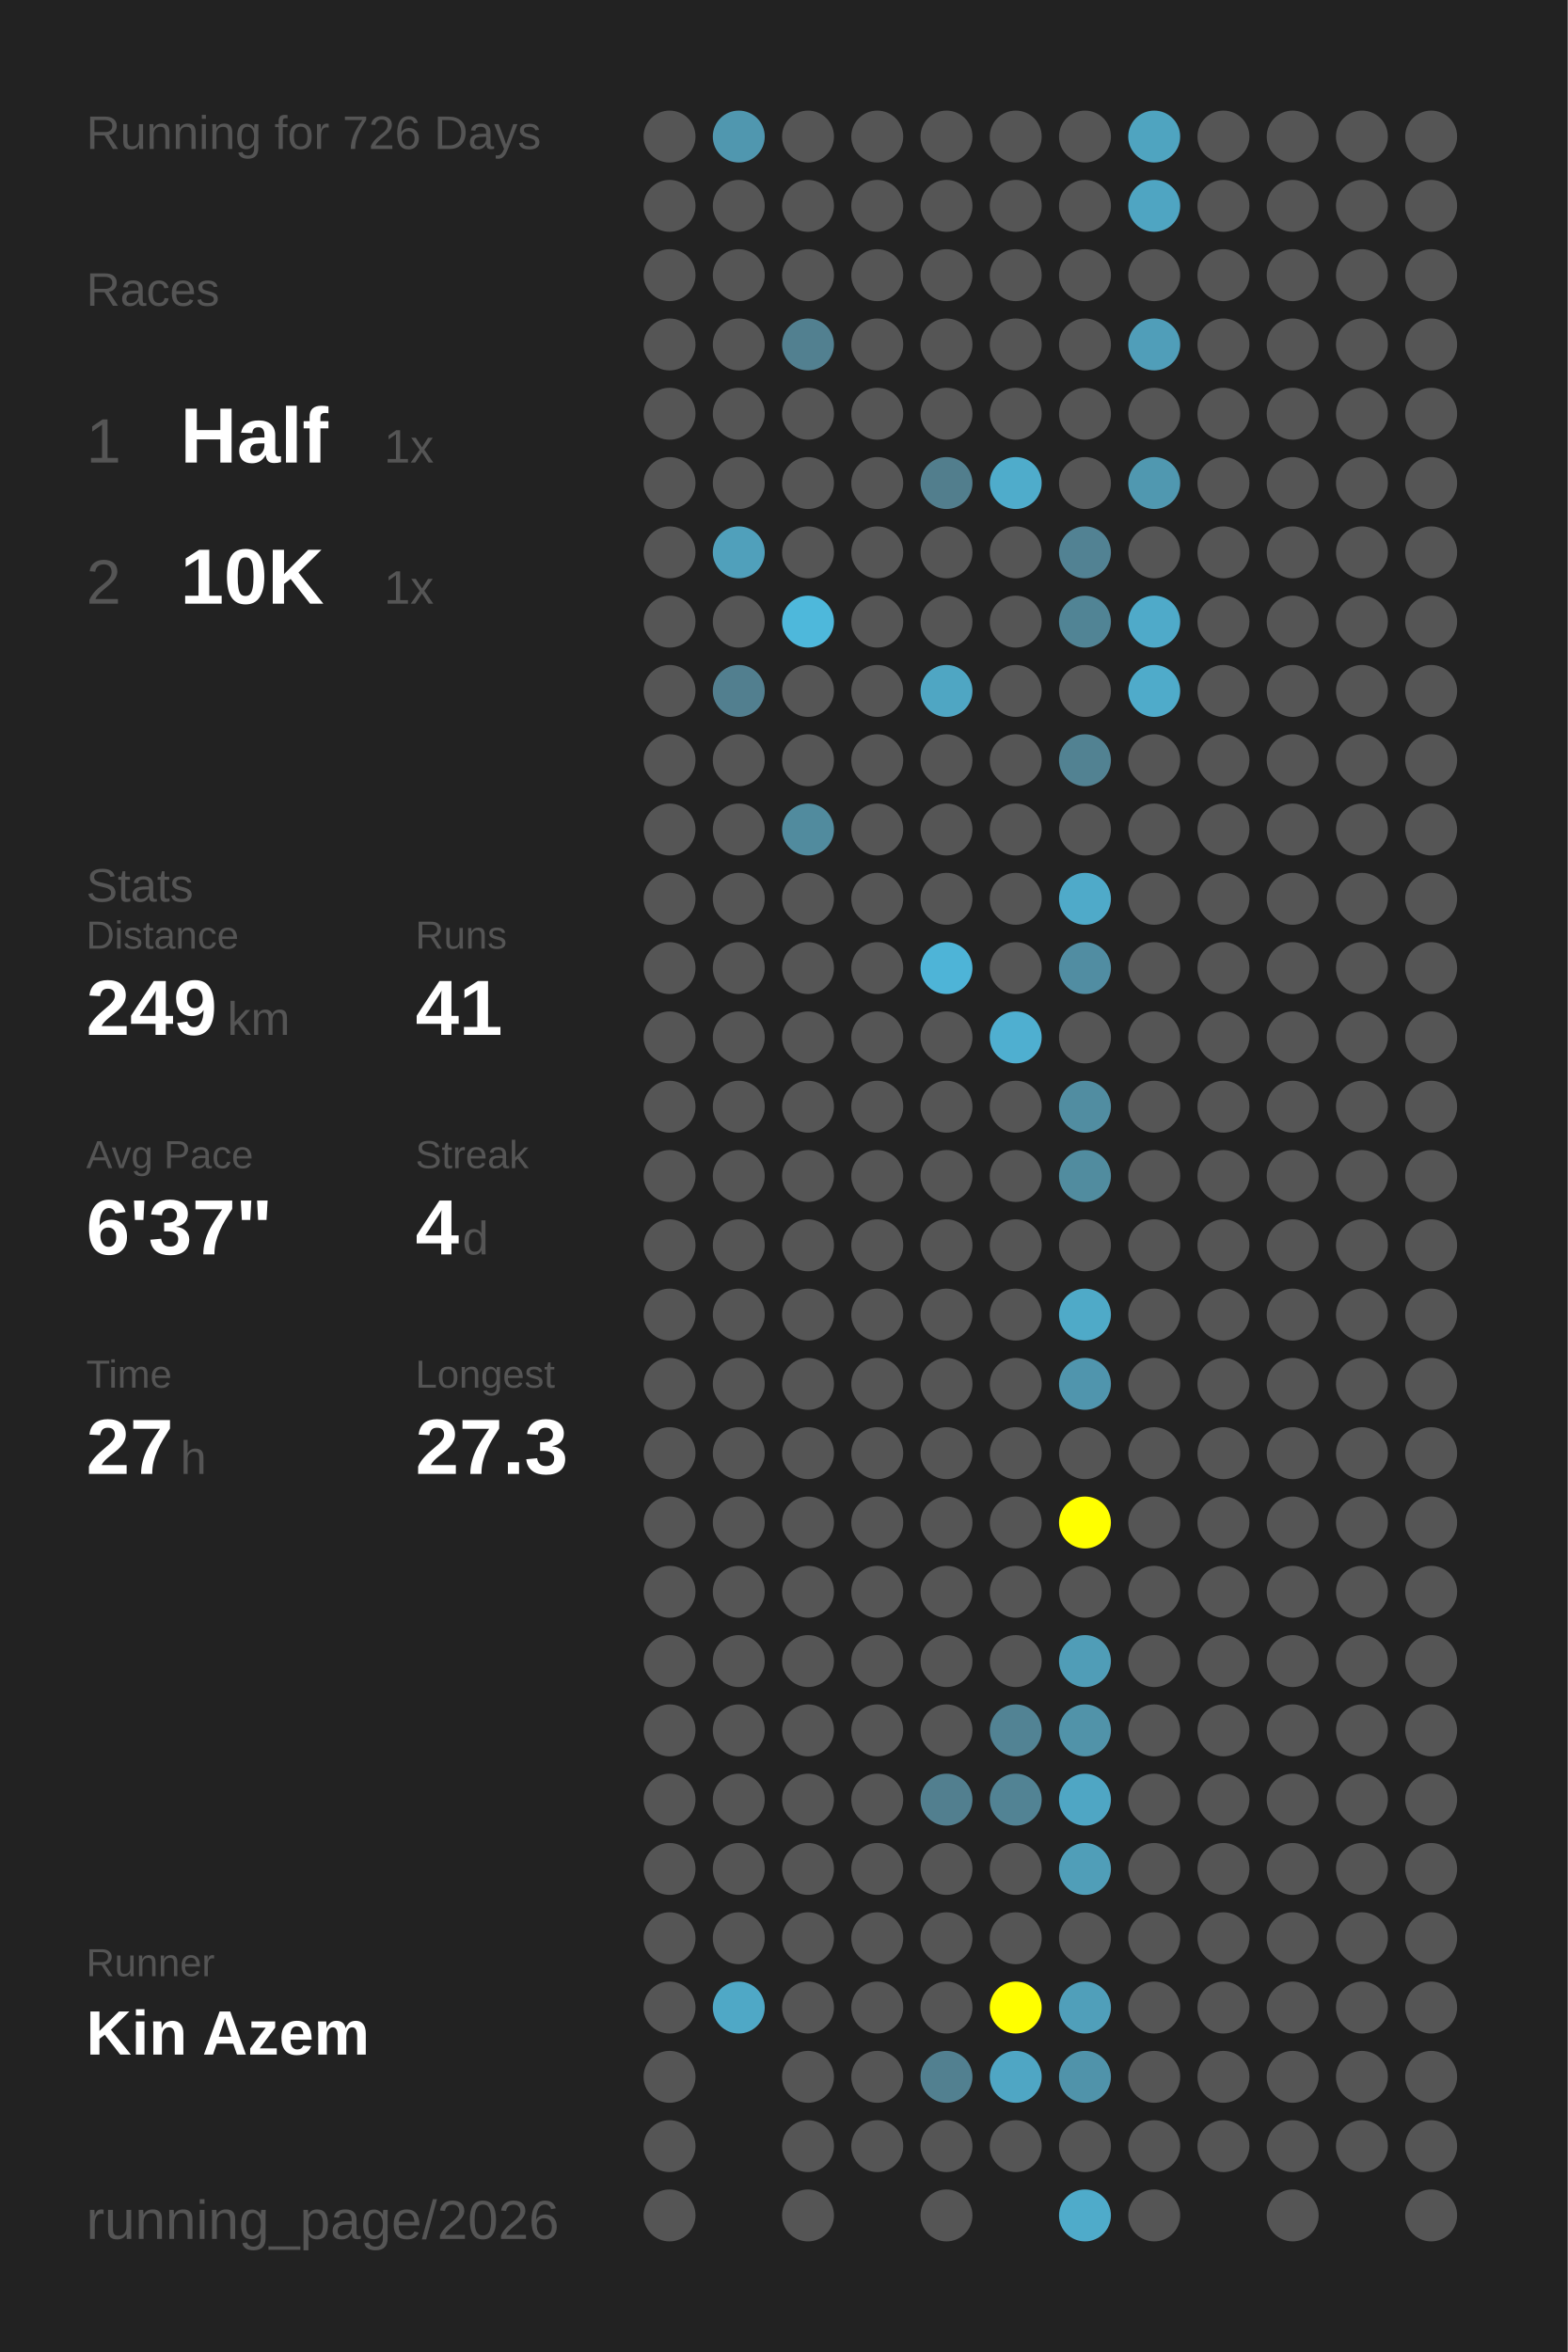
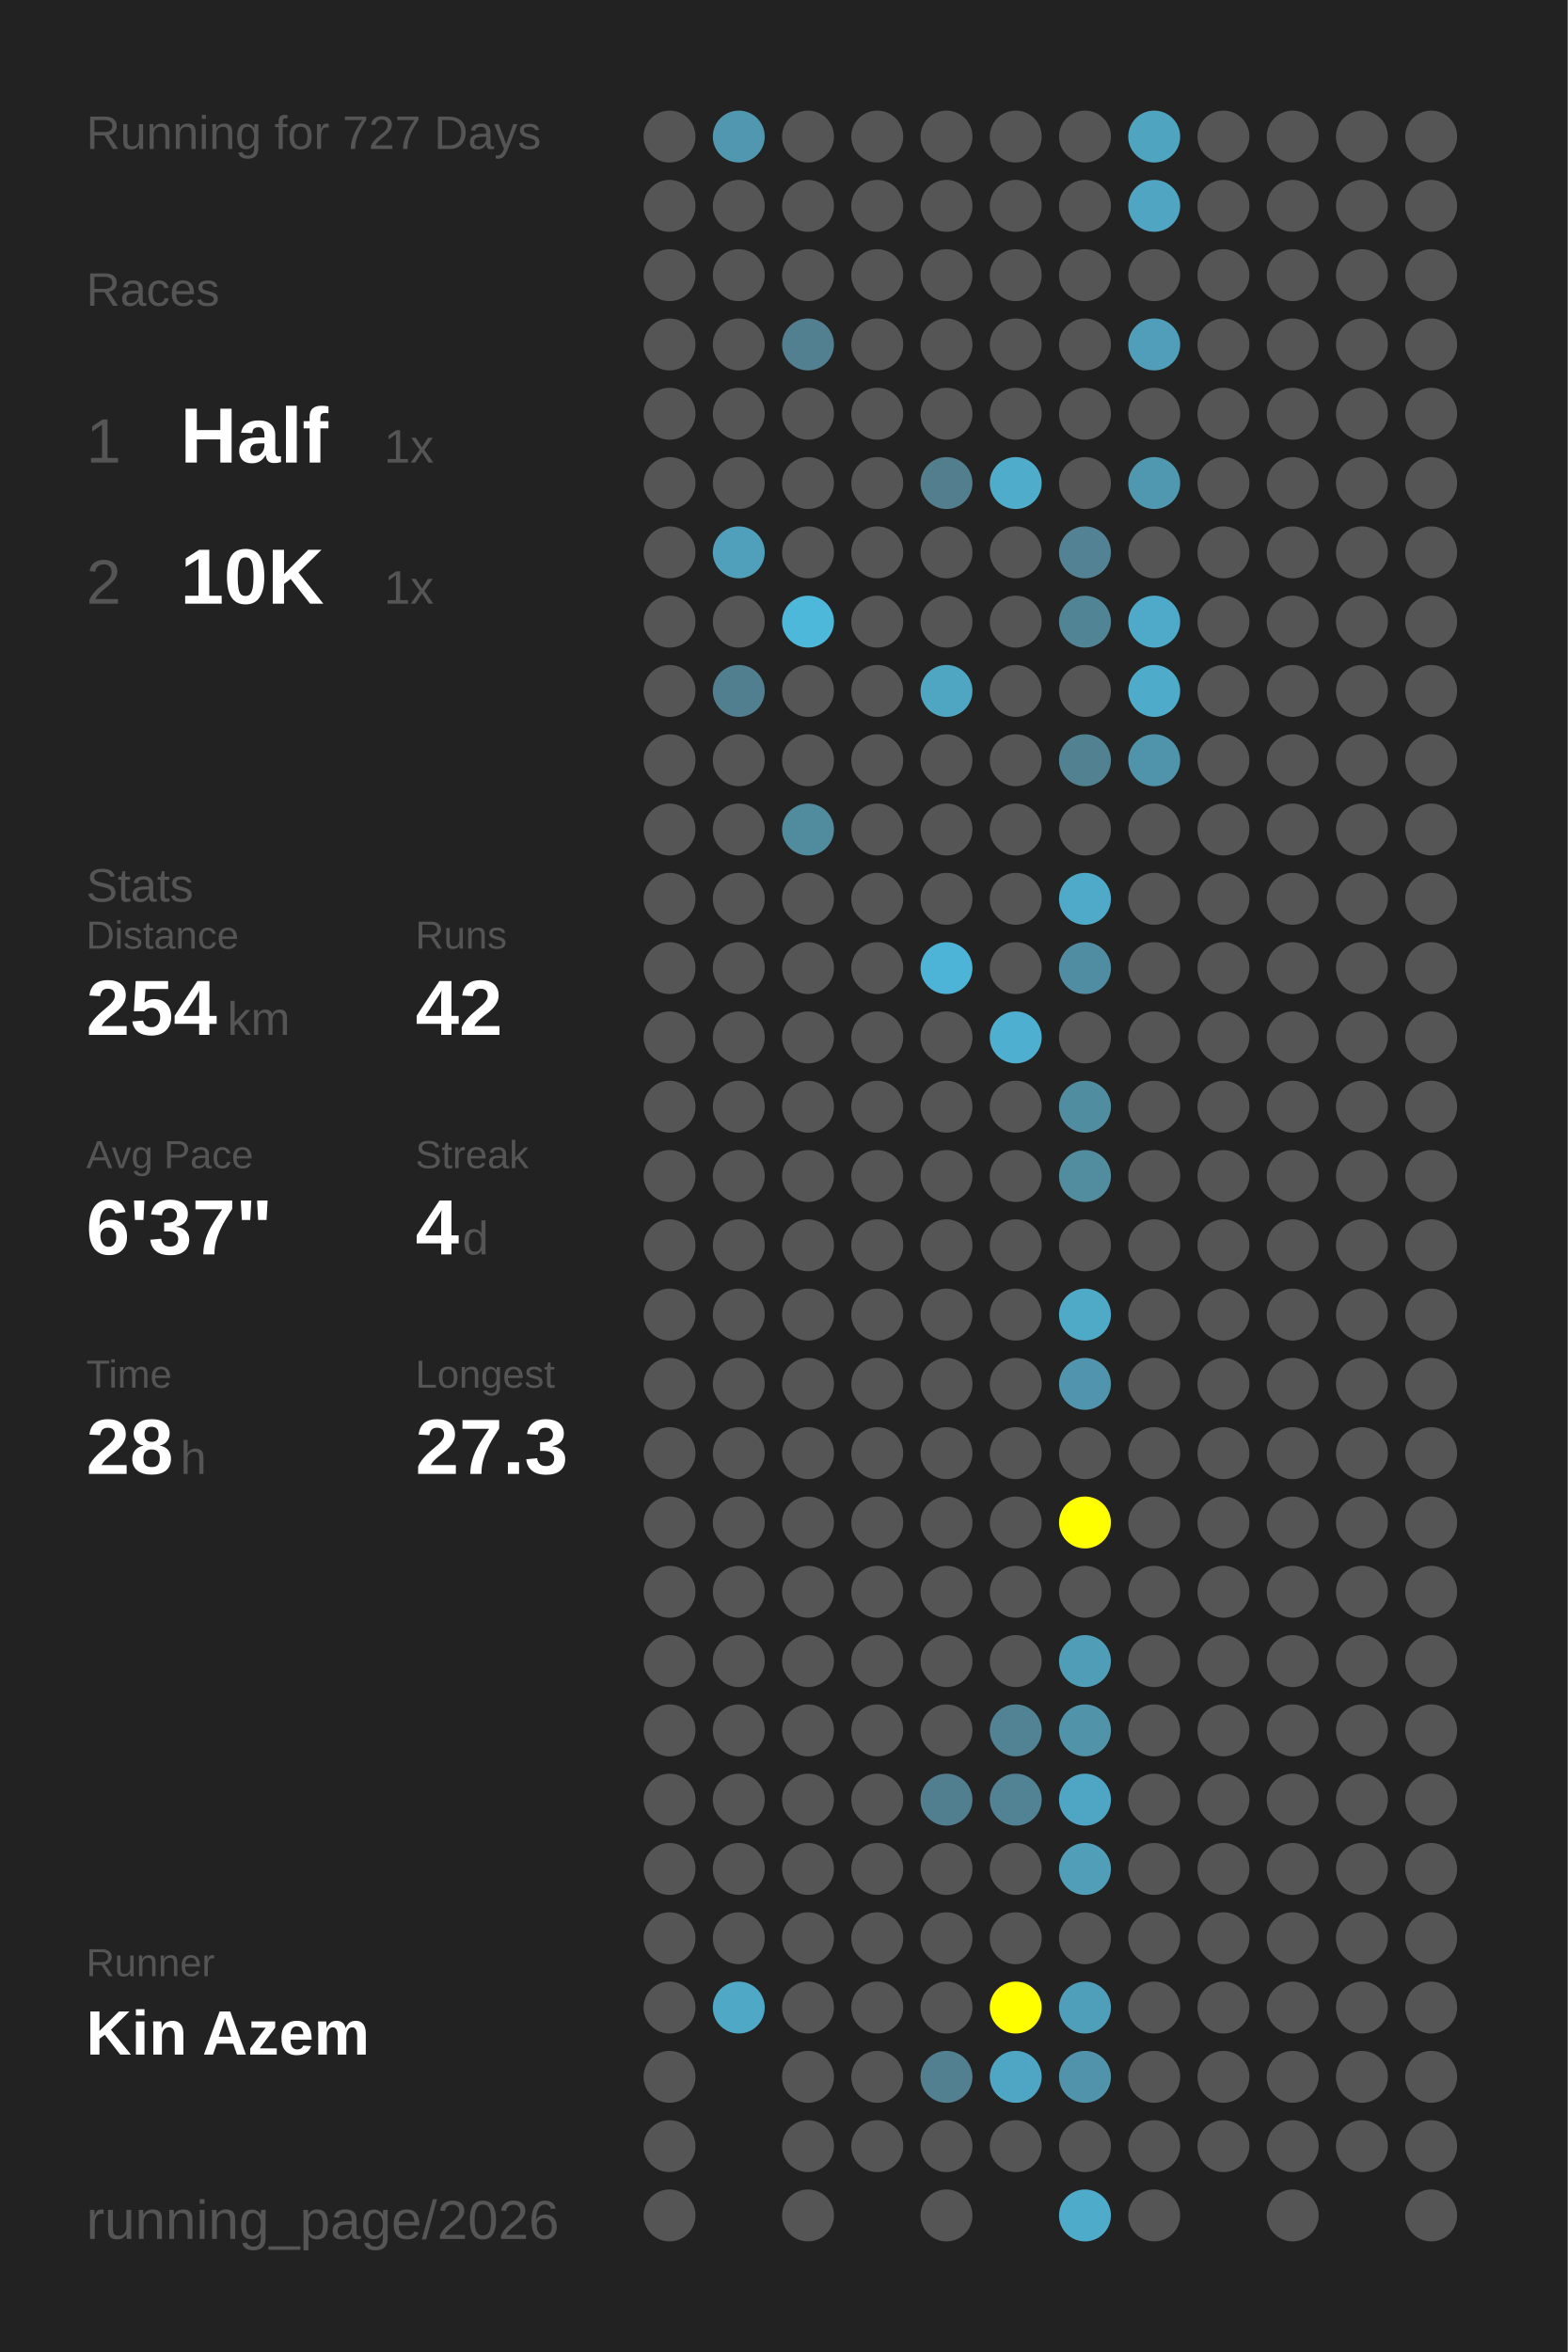
<svg xmlns="http://www.w3.org/2000/svg" baseProfile="full" height="300mm" version="1.1" viewBox="0,0,200,300" width="200mm">
  <defs />
  <rect fill="#222222" height="300" width="200" x="0" y="0" />
-   <text fill="#555555" style="font-size:6px; font-family:Arial;" x="11" y="19">Running for 726 Days</text>
+   <text fill="#555555" style="font-size:6px; font-family:Arial;" x="11" y="19">Running for 727 Days</text>
  <text fill="#555555" style="font-size:6px; font-family:Arial;" x="11" y="39">Races</text>
  <text fill="#555555" style="font-size:8px; font-family:Arial;" x="11" y="59">1</text>
  <text fill="#FFFFFF" style="font-size:10px; font-family:Arial; font-weight:bold;" x="23" y="59">Half</text>
  <text fill="#555555" style="font-size:6px; font-family:Arial;" x="49" y="59">1x</text>
  <text fill="#555555" style="font-size:8px; font-family:Arial;" x="11" y="77">2</text>
  <text fill="#FFFFFF" style="font-size:10px; font-family:Arial; font-weight:bold;" x="23" y="77">10K</text>
  <text fill="#555555" style="font-size:6px; font-family:Arial;" x="49" y="77">1x</text>
  <text fill="#555555" style="font-size:6px; font-family:Arial;" x="11" y="115">Stats</text>
  <text fill="#555555" style="font-size:5px; font-family:Arial;" x="11" y="121">Distance</text>
-   <text fill="#FFFFFF" style="font-size:10px; font-family:Arial; font-weight:bold;" x="11" y="132">249</text>
+   <text fill="#FFFFFF" style="font-size:10px; font-family:Arial; font-weight:bold;" x="11" y="132">254</text>
  <text fill="#555555" style="font-size:6px; font-family:Arial;" x="29" y="132">km</text>
  <text fill="#555555" style="font-size:5px; font-family:Arial;" x="53" y="121">Runs</text>
-   <text fill="#FFFFFF" style="font-size:10px; font-family:Arial; font-weight:bold;" x="53" y="132">41</text>
+   <text fill="#FFFFFF" style="font-size:10px; font-family:Arial; font-weight:bold;" x="53" y="132">42</text>
  <text fill="#555555" style="font-size:5px; font-family:Arial;" x="11" y="149">Avg Pace</text>
  <text fill="#FFFFFF" style="font-size:10px; font-family:Arial; font-weight:bold;" x="11" y="160">6'37"</text>
  <text fill="#555555" style="font-size:5px; font-family:Arial;" x="53" y="149">Streak</text>
  <text fill="#FFFFFF" style="font-size:10px; font-family:Arial; font-weight:bold;" x="53" y="160">4</text>
  <text fill="#555555" style="font-size:6px; font-family:Arial;" x="59" y="160">d</text>
  <text fill="#555555" style="font-size:5px; font-family:Arial;" x="11" y="177">Time</text>
-   <text fill="#FFFFFF" style="font-size:10px; font-family:Arial; font-weight:bold;" x="11" y="188">27</text>
+   <text fill="#FFFFFF" style="font-size:10px; font-family:Arial; font-weight:bold;" x="11" y="188">28</text>
  <text fill="#555555" style="font-size:6px; font-family:Arial;" x="23" y="188">h</text>
  <text fill="#555555" style="font-size:5px; font-family:Arial;" x="53" y="177">Longest</text>
  <text fill="#FFFFFF" style="font-size:10px; font-family:Arial; font-weight:bold;" x="53" y="188">27.3</text>
  <text fill="#555555" style="font-size:5px; font-family:Arial;" x="11" y="252.065">Runner</text>
  <text fill="#FFFFFF" style="font-size:8px; font-family:Arial; font-weight:bold;" x="11" y="262.065">Kin Azem</text>
  <text fill="#555555" style="font-size:7px; font-family:Arial;" x="11" y="285.581">running_page/2026</text>
  <circle cx="85.417" cy="17.419" fill="#555555" r="3.312" />
  <circle cx="85.417" cy="26.258" fill="#555555" r="3.312" />
  <circle cx="85.417" cy="35.097" fill="#555555" r="3.312" />
  <circle cx="85.417" cy="43.935" fill="#555555" r="3.312" />
  <circle cx="85.417" cy="52.774" fill="#555555" r="3.312" />
  <circle cx="85.417" cy="61.613" fill="#555555" r="3.312" />
  <circle cx="85.417" cy="70.452" fill="#555555" r="3.312" />
  <circle cx="85.417" cy="79.29" fill="#555555" r="3.312" />
  <circle cx="85.417" cy="88.129" fill="#555555" r="3.312" />
  <circle cx="85.417" cy="96.968" fill="#555555" r="3.312" />
  <circle cx="85.417" cy="105.806" fill="#555555" r="3.312" />
  <circle cx="85.417" cy="114.645" fill="#555555" r="3.312" />
  <circle cx="85.417" cy="123.484" fill="#555555" r="3.312" />
  <circle cx="85.417" cy="132.323" fill="#555555" r="3.312" />
  <circle cx="85.417" cy="141.161" fill="#555555" r="3.312" />
  <circle cx="85.417" cy="150" fill="#555555" r="3.312" />
  <circle cx="85.417" cy="158.839" fill="#555555" r="3.312" />
  <circle cx="85.417" cy="167.677" fill="#555555" r="3.312" />
  <circle cx="85.417" cy="176.516" fill="#555555" r="3.312" />
  <circle cx="85.417" cy="185.355" fill="#555555" r="3.312" />
  <circle cx="85.417" cy="194.194" fill="#555555" r="3.312" />
  <circle cx="85.417" cy="203.032" fill="#555555" r="3.312" />
  <circle cx="85.417" cy="211.871" fill="#555555" r="3.312" />
  <circle cx="85.417" cy="220.71" fill="#555555" r="3.312" />
  <circle cx="85.417" cy="229.548" fill="#555555" r="3.312" />
  <circle cx="85.417" cy="238.387" fill="#555555" r="3.312" />
  <circle cx="85.417" cy="247.226" fill="#555555" r="3.312" />
  <circle cx="85.417" cy="256.065" fill="#555555" r="3.312" />
  <circle cx="85.417" cy="264.903" fill="#555555" r="3.312" />
  <circle cx="85.417" cy="273.742" fill="#555555" r="3.312" />
  <circle cx="85.417" cy="282.581" fill="#555555" r="3.312" />
  <circle cx="94.25" cy="17.419" fill="#5097af" r="3.312" />
  <circle cx="94.25" cy="26.258" fill="#555555" r="3.312" />
  <circle cx="94.25" cy="35.097" fill="#555555" r="3.312" />
  <circle cx="94.25" cy="43.935" fill="#555555" r="3.312" />
  <circle cx="94.25" cy="52.774" fill="#555555" r="3.312" />
  <circle cx="94.25" cy="61.613" fill="#555555" r="3.312" />
  <circle cx="94.25" cy="70.452" fill="#50a0bb" r="3.312" />
  <circle cx="94.25" cy="79.29" fill="#555555" r="3.312" />
  <circle cx="94.25" cy="88.129" fill="#527f8f" r="3.312" />
  <circle cx="94.25" cy="96.968" fill="#555555" r="3.312" />
  <circle cx="94.25" cy="105.806" fill="#555555" r="3.312" />
  <circle cx="94.25" cy="114.645" fill="#555555" r="3.312" />
  <circle cx="94.25" cy="123.484" fill="#555555" r="3.312" />
  <circle cx="94.25" cy="132.323" fill="#555555" r="3.312" />
  <circle cx="94.25" cy="141.161" fill="#555555" r="3.312" />
  <circle cx="94.25" cy="150" fill="#555555" r="3.312" />
  <circle cx="94.25" cy="158.839" fill="#555555" r="3.312" />
  <circle cx="94.25" cy="167.677" fill="#555555" r="3.312" />
  <circle cx="94.25" cy="176.516" fill="#555555" r="3.312" />
  <circle cx="94.25" cy="185.355" fill="#555555" r="3.312" />
  <circle cx="94.25" cy="194.194" fill="#555555" r="3.312" />
  <circle cx="94.25" cy="203.032" fill="#555555" r="3.312" />
  <circle cx="94.25" cy="211.871" fill="#555555" r="3.312" />
  <circle cx="94.25" cy="220.71" fill="#555555" r="3.312" />
  <circle cx="94.25" cy="229.548" fill="#555555" r="3.312" />
  <circle cx="94.25" cy="238.387" fill="#555555" r="3.312" />
  <circle cx="94.25" cy="247.226" fill="#555555" r="3.312" />
  <circle cx="94.25" cy="256.065" fill="#4fa8c6" r="3.312" />
  <circle cx="103.083" cy="17.419" fill="#555555" r="3.312" />
  <circle cx="103.083" cy="26.258" fill="#555555" r="3.312" />
  <circle cx="103.083" cy="35.097" fill="#555555" r="3.312" />
  <circle cx="103.083" cy="43.935" fill="#528090" r="3.312" />
  <circle cx="103.083" cy="52.774" fill="#555555" r="3.312" />
  <circle cx="103.083" cy="61.613" fill="#555555" r="3.312" />
  <circle cx="103.083" cy="70.452" fill="#555555" r="3.312" />
  <circle cx="103.083" cy="79.29" fill="#4eb8db" r="3.312" />
  <circle cx="103.083" cy="88.129" fill="#555555" r="3.312" />
  <circle cx="103.083" cy="96.968" fill="#555555" r="3.312" />
  <circle cx="103.083" cy="105.806" fill="#518b9e" r="3.312" />
  <circle cx="103.083" cy="114.645" fill="#555555" r="3.312" />
  <circle cx="103.083" cy="123.484" fill="#555555" r="3.312" />
  <circle cx="103.083" cy="132.323" fill="#555555" r="3.312" />
  <circle cx="103.083" cy="141.161" fill="#555555" r="3.312" />
  <circle cx="103.083" cy="150" fill="#555555" r="3.312" />
  <circle cx="103.083" cy="158.839" fill="#555555" r="3.312" />
  <circle cx="103.083" cy="167.677" fill="#555555" r="3.312" />
  <circle cx="103.083" cy="176.516" fill="#555555" r="3.312" />
  <circle cx="103.083" cy="185.355" fill="#555555" r="3.312" />
  <circle cx="103.083" cy="194.194" fill="#555555" r="3.312" />
  <circle cx="103.083" cy="203.032" fill="#555555" r="3.312" />
  <circle cx="103.083" cy="211.871" fill="#555555" r="3.312" />
  <circle cx="103.083" cy="220.71" fill="#555555" r="3.312" />
  <circle cx="103.083" cy="229.548" fill="#555555" r="3.312" />
  <circle cx="103.083" cy="238.387" fill="#555555" r="3.312" />
  <circle cx="103.083" cy="247.226" fill="#555555" r="3.312" />
  <circle cx="103.083" cy="256.065" fill="#555555" r="3.312" />
  <circle cx="103.083" cy="264.903" fill="#555555" r="3.312" />
  <circle cx="103.083" cy="273.742" fill="#555555" r="3.312" />
  <circle cx="103.083" cy="282.581" fill="#555555" r="3.312" />
  <circle cx="111.917" cy="17.419" fill="#555555" r="3.312" />
  <circle cx="111.917" cy="26.258" fill="#555555" r="3.312" />
  <circle cx="111.917" cy="35.097" fill="#555555" r="3.312" />
  <circle cx="111.917" cy="43.935" fill="#555555" r="3.312" />
  <circle cx="111.917" cy="52.774" fill="#555555" r="3.312" />
  <circle cx="111.917" cy="61.613" fill="#555555" r="3.312" />
  <circle cx="111.917" cy="70.452" fill="#555555" r="3.312" />
  <circle cx="111.917" cy="79.29" fill="#555555" r="3.312" />
  <circle cx="111.917" cy="88.129" fill="#555555" r="3.312" />
  <circle cx="111.917" cy="96.968" fill="#555555" r="3.312" />
  <circle cx="111.917" cy="105.806" fill="#555555" r="3.312" />
  <circle cx="111.917" cy="114.645" fill="#555555" r="3.312" />
  <circle cx="111.917" cy="123.484" fill="#555555" r="3.312" />
  <circle cx="111.917" cy="132.323" fill="#555555" r="3.312" />
  <circle cx="111.917" cy="141.161" fill="#555555" r="3.312" />
  <circle cx="111.917" cy="150" fill="#555555" r="3.312" />
  <circle cx="111.917" cy="158.839" fill="#555555" r="3.312" />
  <circle cx="111.917" cy="167.677" fill="#555555" r="3.312" />
  <circle cx="111.917" cy="176.516" fill="#555555" r="3.312" />
  <circle cx="111.917" cy="185.355" fill="#555555" r="3.312" />
  <circle cx="111.917" cy="194.194" fill="#555555" r="3.312" />
  <circle cx="111.917" cy="203.032" fill="#555555" r="3.312" />
  <circle cx="111.917" cy="211.871" fill="#555555" r="3.312" />
  <circle cx="111.917" cy="220.71" fill="#555555" r="3.312" />
  <circle cx="111.917" cy="229.548" fill="#555555" r="3.312" />
  <circle cx="111.917" cy="238.387" fill="#555555" r="3.312" />
  <circle cx="111.917" cy="247.226" fill="#555555" r="3.312" />
  <circle cx="111.917" cy="256.065" fill="#555555" r="3.312" />
  <circle cx="111.917" cy="264.903" fill="#555555" r="3.312" />
  <circle cx="111.917" cy="273.742" fill="#555555" r="3.312" />
  <circle cx="120.75" cy="17.419" fill="#555555" r="3.312" />
  <circle cx="120.75" cy="26.258" fill="#555555" r="3.312" />
  <circle cx="120.75" cy="35.097" fill="#555555" r="3.312" />
  <circle cx="120.75" cy="43.935" fill="#555555" r="3.312" />
  <circle cx="120.75" cy="52.774" fill="#555555" r="3.312" />
  <circle cx="120.75" cy="61.613" fill="#527e8d" r="3.312" />
  <circle cx="120.75" cy="70.452" fill="#555555" r="3.312" />
  <circle cx="120.75" cy="79.29" fill="#555555" r="3.312" />
  <circle cx="120.75" cy="88.129" fill="#4fa6c3" r="3.312" />
  <circle cx="120.75" cy="96.968" fill="#555555" r="3.312" />
  <circle cx="120.75" cy="105.806" fill="#555555" r="3.312" />
  <circle cx="120.75" cy="114.645" fill="#555555" r="3.312" />
  <circle cx="120.75" cy="123.484" fill="#4eb4d7" r="3.312" />
  <circle cx="120.75" cy="132.323" fill="#555555" r="3.312" />
  <circle cx="120.75" cy="141.161" fill="#555555" r="3.312" />
  <circle cx="120.75" cy="150" fill="#555555" r="3.312" />
  <circle cx="120.75" cy="158.839" fill="#555555" r="3.312" />
  <circle cx="120.75" cy="167.677" fill="#555555" r="3.312" />
  <circle cx="120.75" cy="176.516" fill="#555555" r="3.312" />
  <circle cx="120.75" cy="185.355" fill="#555555" r="3.312" />
  <circle cx="120.75" cy="194.194" fill="#555555" r="3.312" />
  <circle cx="120.75" cy="203.032" fill="#555555" r="3.312" />
  <circle cx="120.75" cy="211.871" fill="#555555" r="3.312" />
  <circle cx="120.75" cy="220.71" fill="#555555" r="3.312" />
  <circle cx="120.75" cy="229.548" fill="#527f8f" r="3.312" />
  <circle cx="120.75" cy="238.387" fill="#555555" r="3.312" />
  <circle cx="120.75" cy="247.226" fill="#555555" r="3.312" />
  <circle cx="120.75" cy="256.065" fill="#555555" r="3.312" />
  <circle cx="120.75" cy="264.903" fill="#528090" r="3.312" />
  <circle cx="120.75" cy="273.742" fill="#555555" r="3.312" />
  <circle cx="120.75" cy="282.581" fill="#555555" r="3.312" />
  <circle cx="129.583" cy="17.419" fill="#555555" r="3.312" />
  <circle cx="129.583" cy="26.258" fill="#555555" r="3.312" />
  <circle cx="129.583" cy="35.097" fill="#555555" r="3.312" />
  <circle cx="129.583" cy="43.935" fill="#555555" r="3.312" />
  <circle cx="129.583" cy="52.774" fill="#555555" r="3.312" />
  <circle cx="129.583" cy="61.613" fill="#4faccb" r="3.312" />
  <circle cx="129.583" cy="70.452" fill="#555555" r="3.312" />
  <circle cx="129.583" cy="79.29" fill="#555555" r="3.312" />
  <circle cx="129.583" cy="88.129" fill="#555555" r="3.312" />
  <circle cx="129.583" cy="96.968" fill="#555555" r="3.312" />
  <circle cx="129.583" cy="105.806" fill="#555555" r="3.312" />
  <circle cx="129.583" cy="114.645" fill="#555555" r="3.312" />
  <circle cx="129.583" cy="123.484" fill="#555555" r="3.312" />
  <circle cx="129.583" cy="132.323" fill="#4fafd0" r="3.312" />
  <circle cx="129.583" cy="141.161" fill="#555555" r="3.312" />
  <circle cx="129.583" cy="150" fill="#555555" r="3.312" />
  <circle cx="129.583" cy="158.839" fill="#555555" r="3.312" />
  <circle cx="129.583" cy="167.677" fill="#555555" r="3.312" />
  <circle cx="129.583" cy="176.516" fill="#555555" r="3.312" />
  <circle cx="129.583" cy="185.355" fill="#555555" r="3.312" />
  <circle cx="129.583" cy="194.194" fill="#555555" r="3.312" />
  <circle cx="129.583" cy="203.032" fill="#555555" r="3.312" />
  <circle cx="129.583" cy="211.871" fill="#555555" r="3.312" />
  <circle cx="129.583" cy="220.71" fill="#528394" r="3.312" />
  <circle cx="129.583" cy="229.548" fill="#528394" r="3.312" />
  <circle cx="129.583" cy="238.387" fill="#555555" r="3.312" />
  <circle cx="129.583" cy="247.226" fill="#555555" r="3.312" />
  <circle cx="129.583" cy="256.065" fill="#FFFF00" r="3.312" />
  <circle cx="129.583" cy="264.903" fill="#4fa6c4" r="3.312" />
  <circle cx="129.583" cy="273.742" fill="#555555" r="3.312" />
  <circle cx="138.417" cy="17.419" fill="#555555" r="3.312" />
  <circle cx="138.417" cy="26.258" fill="#555555" r="3.312" />
  <circle cx="138.417" cy="35.097" fill="#555555" r="3.312" />
  <circle cx="138.417" cy="43.935" fill="#555555" r="3.312" />
  <circle cx="138.417" cy="52.774" fill="#555555" r="3.312" />
  <circle cx="138.417" cy="61.613" fill="#555555" r="3.312" />
  <circle cx="138.417" cy="70.452" fill="#528293" r="3.312" />
  <circle cx="138.417" cy="79.29" fill="#518495" r="3.312" />
  <circle cx="138.417" cy="88.129" fill="#555555" r="3.312" />
  <circle cx="138.417" cy="96.968" fill="#528292" r="3.312" />
  <circle cx="138.417" cy="105.806" fill="#555555" r="3.312" />
  <circle cx="138.417" cy="114.645" fill="#4faac9" r="3.312" />
  <circle cx="138.417" cy="123.484" fill="#518da2" r="3.312" />
  <circle cx="138.417" cy="132.323" fill="#555555" r="3.312" />
  <circle cx="138.417" cy="141.161" fill="#518da1" r="3.312" />
  <circle cx="138.417" cy="150" fill="#518c9f" r="3.312" />
  <circle cx="138.417" cy="158.839" fill="#555555" r="3.312" />
  <circle cx="138.417" cy="167.677" fill="#4faac8" r="3.312" />
  <circle cx="138.417" cy="176.516" fill="#5095ad" r="3.312" />
  <circle cx="138.417" cy="185.355" fill="#555555" r="3.312" />
  <circle cx="138.417" cy="194.194" fill="#FFFF00" r="3.312" />
  <circle cx="138.417" cy="203.032" fill="#555555" r="3.312" />
  <circle cx="138.417" cy="211.871" fill="#509db7" r="3.312" />
  <circle cx="138.417" cy="220.71" fill="#5193a9" r="3.312" />
  <circle cx="138.417" cy="229.548" fill="#4fa6c4" r="3.312" />
  <circle cx="138.417" cy="238.387" fill="#509eb8" r="3.312" />
  <circle cx="138.417" cy="247.226" fill="#555555" r="3.312" />
  <circle cx="138.417" cy="256.065" fill="#509fba" r="3.312" />
  <circle cx="138.417" cy="264.903" fill="#5093aa" r="3.312" />
  <circle cx="138.417" cy="273.742" fill="#555555" r="3.312" />
  <circle cx="138.417" cy="282.581" fill="#4fabca" r="3.312" />
  <circle cx="147.25" cy="17.419" fill="#4fa4c0" r="3.312" />
  <circle cx="147.25" cy="26.258" fill="#4fa5c2" r="3.312" />
  <circle cx="147.25" cy="35.097" fill="#555555" r="3.312" />
  <circle cx="147.25" cy="43.935" fill="#509eb9" r="3.312" />
  <circle cx="147.25" cy="52.774" fill="#555555" r="3.312" />
  <circle cx="147.25" cy="61.613" fill="#5098b0" r="3.312" />
  <circle cx="147.25" cy="70.452" fill="#555555" r="3.312" />
  <circle cx="147.25" cy="79.29" fill="#4faac9" r="3.312" />
  <circle cx="147.25" cy="88.129" fill="#4fabca" r="3.312" />
-   <circle cx="147.25" cy="96.968" fill="#555555" r="3.312" />
+   <circle cx="147.25" cy="96.968" fill="#5094ab" r="3.312" />
  <circle cx="147.25" cy="105.806" fill="#555555" r="3.312" />
  <circle cx="147.25" cy="114.645" fill="#555555" r="3.312" />
  <circle cx="147.25" cy="123.484" fill="#555555" r="3.312" />
  <circle cx="147.25" cy="132.323" fill="#555555" r="3.312" />
  <circle cx="147.25" cy="141.161" fill="#555555" r="3.312" />
  <circle cx="147.25" cy="150" fill="#555555" r="3.312" />
  <circle cx="147.25" cy="158.839" fill="#555555" r="3.312" />
  <circle cx="147.25" cy="167.677" fill="#555555" r="3.312" />
  <circle cx="147.25" cy="176.516" fill="#555555" r="3.312" />
  <circle cx="147.25" cy="185.355" fill="#555555" r="3.312" />
  <circle cx="147.25" cy="194.194" fill="#555555" r="3.312" />
  <circle cx="147.25" cy="203.032" fill="#555555" r="3.312" />
  <circle cx="147.25" cy="211.871" fill="#555555" r="3.312" />
  <circle cx="147.25" cy="220.71" fill="#555555" r="3.312" />
  <circle cx="147.25" cy="229.548" fill="#555555" r="3.312" />
  <circle cx="147.25" cy="238.387" fill="#555555" r="3.312" />
  <circle cx="147.25" cy="247.226" fill="#555555" r="3.312" />
  <circle cx="147.25" cy="256.065" fill="#555555" r="3.312" />
  <circle cx="147.25" cy="264.903" fill="#555555" r="3.312" />
  <circle cx="147.25" cy="273.742" fill="#555555" r="3.312" />
  <circle cx="147.25" cy="282.581" fill="#555555" r="3.312" />
  <circle cx="156.083" cy="17.419" fill="#555555" r="3.312" />
  <circle cx="156.083" cy="26.258" fill="#555555" r="3.312" />
  <circle cx="156.083" cy="35.097" fill="#555555" r="3.312" />
  <circle cx="156.083" cy="43.935" fill="#555555" r="3.312" />
  <circle cx="156.083" cy="52.774" fill="#555555" r="3.312" />
  <circle cx="156.083" cy="61.613" fill="#555555" r="3.312" />
  <circle cx="156.083" cy="70.452" fill="#555555" r="3.312" />
  <circle cx="156.083" cy="79.29" fill="#555555" r="3.312" />
  <circle cx="156.083" cy="88.129" fill="#555555" r="3.312" />
  <circle cx="156.083" cy="96.968" fill="#555555" r="3.312" />
  <circle cx="156.083" cy="105.806" fill="#555555" r="3.312" />
  <circle cx="156.083" cy="114.645" fill="#555555" r="3.312" />
  <circle cx="156.083" cy="123.484" fill="#555555" r="3.312" />
  <circle cx="156.083" cy="132.323" fill="#555555" r="3.312" />
  <circle cx="156.083" cy="141.161" fill="#555555" r="3.312" />
  <circle cx="156.083" cy="150" fill="#555555" r="3.312" />
  <circle cx="156.083" cy="158.839" fill="#555555" r="3.312" />
  <circle cx="156.083" cy="167.677" fill="#555555" r="3.312" />
  <circle cx="156.083" cy="176.516" fill="#555555" r="3.312" />
  <circle cx="156.083" cy="185.355" fill="#555555" r="3.312" />
  <circle cx="156.083" cy="194.194" fill="#555555" r="3.312" />
  <circle cx="156.083" cy="203.032" fill="#555555" r="3.312" />
  <circle cx="156.083" cy="211.871" fill="#555555" r="3.312" />
  <circle cx="156.083" cy="220.71" fill="#555555" r="3.312" />
  <circle cx="156.083" cy="229.548" fill="#555555" r="3.312" />
  <circle cx="156.083" cy="238.387" fill="#555555" r="3.312" />
  <circle cx="156.083" cy="247.226" fill="#555555" r="3.312" />
  <circle cx="156.083" cy="256.065" fill="#555555" r="3.312" />
  <circle cx="156.083" cy="264.903" fill="#555555" r="3.312" />
  <circle cx="156.083" cy="273.742" fill="#555555" r="3.312" />
  <circle cx="164.917" cy="17.419" fill="#555555" r="3.312" />
  <circle cx="164.917" cy="26.258" fill="#555555" r="3.312" />
  <circle cx="164.917" cy="35.097" fill="#555555" r="3.312" />
  <circle cx="164.917" cy="43.935" fill="#555555" r="3.312" />
  <circle cx="164.917" cy="52.774" fill="#555555" r="3.312" />
  <circle cx="164.917" cy="61.613" fill="#555555" r="3.312" />
  <circle cx="164.917" cy="70.452" fill="#555555" r="3.312" />
  <circle cx="164.917" cy="79.29" fill="#555555" r="3.312" />
  <circle cx="164.917" cy="88.129" fill="#555555" r="3.312" />
  <circle cx="164.917" cy="96.968" fill="#555555" r="3.312" />
  <circle cx="164.917" cy="105.806" fill="#555555" r="3.312" />
  <circle cx="164.917" cy="114.645" fill="#555555" r="3.312" />
  <circle cx="164.917" cy="123.484" fill="#555555" r="3.312" />
  <circle cx="164.917" cy="132.323" fill="#555555" r="3.312" />
  <circle cx="164.917" cy="141.161" fill="#555555" r="3.312" />
  <circle cx="164.917" cy="150" fill="#555555" r="3.312" />
  <circle cx="164.917" cy="158.839" fill="#555555" r="3.312" />
  <circle cx="164.917" cy="167.677" fill="#555555" r="3.312" />
  <circle cx="164.917" cy="176.516" fill="#555555" r="3.312" />
  <circle cx="164.917" cy="185.355" fill="#555555" r="3.312" />
  <circle cx="164.917" cy="194.194" fill="#555555" r="3.312" />
  <circle cx="164.917" cy="203.032" fill="#555555" r="3.312" />
  <circle cx="164.917" cy="211.871" fill="#555555" r="3.312" />
  <circle cx="164.917" cy="220.71" fill="#555555" r="3.312" />
  <circle cx="164.917" cy="229.548" fill="#555555" r="3.312" />
  <circle cx="164.917" cy="238.387" fill="#555555" r="3.312" />
  <circle cx="164.917" cy="247.226" fill="#555555" r="3.312" />
  <circle cx="164.917" cy="256.065" fill="#555555" r="3.312" />
  <circle cx="164.917" cy="264.903" fill="#555555" r="3.312" />
  <circle cx="164.917" cy="273.742" fill="#555555" r="3.312" />
  <circle cx="164.917" cy="282.581" fill="#555555" r="3.312" />
  <circle cx="173.75" cy="17.419" fill="#555555" r="3.312" />
  <circle cx="173.75" cy="26.258" fill="#555555" r="3.312" />
  <circle cx="173.75" cy="35.097" fill="#555555" r="3.312" />
  <circle cx="173.75" cy="43.935" fill="#555555" r="3.312" />
  <circle cx="173.75" cy="52.774" fill="#555555" r="3.312" />
  <circle cx="173.75" cy="61.613" fill="#555555" r="3.312" />
  <circle cx="173.75" cy="70.452" fill="#555555" r="3.312" />
  <circle cx="173.75" cy="79.29" fill="#555555" r="3.312" />
  <circle cx="173.75" cy="88.129" fill="#555555" r="3.312" />
  <circle cx="173.75" cy="96.968" fill="#555555" r="3.312" />
  <circle cx="173.75" cy="105.806" fill="#555555" r="3.312" />
  <circle cx="173.75" cy="114.645" fill="#555555" r="3.312" />
  <circle cx="173.75" cy="123.484" fill="#555555" r="3.312" />
  <circle cx="173.75" cy="132.323" fill="#555555" r="3.312" />
  <circle cx="173.75" cy="141.161" fill="#555555" r="3.312" />
  <circle cx="173.75" cy="150" fill="#555555" r="3.312" />
  <circle cx="173.75" cy="158.839" fill="#555555" r="3.312" />
  <circle cx="173.75" cy="167.677" fill="#555555" r="3.312" />
  <circle cx="173.75" cy="176.516" fill="#555555" r="3.312" />
  <circle cx="173.75" cy="185.355" fill="#555555" r="3.312" />
  <circle cx="173.75" cy="194.194" fill="#555555" r="3.312" />
  <circle cx="173.75" cy="203.032" fill="#555555" r="3.312" />
  <circle cx="173.75" cy="211.871" fill="#555555" r="3.312" />
  <circle cx="173.75" cy="220.71" fill="#555555" r="3.312" />
  <circle cx="173.75" cy="229.548" fill="#555555" r="3.312" />
  <circle cx="173.75" cy="238.387" fill="#555555" r="3.312" />
  <circle cx="173.75" cy="247.226" fill="#555555" r="3.312" />
  <circle cx="173.75" cy="256.065" fill="#555555" r="3.312" />
  <circle cx="173.75" cy="264.903" fill="#555555" r="3.312" />
  <circle cx="173.75" cy="273.742" fill="#555555" r="3.312" />
  <circle cx="182.583" cy="17.419" fill="#555555" r="3.312" />
  <circle cx="182.583" cy="26.258" fill="#555555" r="3.312" />
  <circle cx="182.583" cy="35.097" fill="#555555" r="3.312" />
  <circle cx="182.583" cy="43.935" fill="#555555" r="3.312" />
  <circle cx="182.583" cy="52.774" fill="#555555" r="3.312" />
  <circle cx="182.583" cy="61.613" fill="#555555" r="3.312" />
  <circle cx="182.583" cy="70.452" fill="#555555" r="3.312" />
  <circle cx="182.583" cy="79.29" fill="#555555" r="3.312" />
  <circle cx="182.583" cy="88.129" fill="#555555" r="3.312" />
  <circle cx="182.583" cy="96.968" fill="#555555" r="3.312" />
  <circle cx="182.583" cy="105.806" fill="#555555" r="3.312" />
  <circle cx="182.583" cy="114.645" fill="#555555" r="3.312" />
  <circle cx="182.583" cy="123.484" fill="#555555" r="3.312" />
  <circle cx="182.583" cy="132.323" fill="#555555" r="3.312" />
  <circle cx="182.583" cy="141.161" fill="#555555" r="3.312" />
  <circle cx="182.583" cy="150" fill="#555555" r="3.312" />
  <circle cx="182.583" cy="158.839" fill="#555555" r="3.312" />
  <circle cx="182.583" cy="167.677" fill="#555555" r="3.312" />
  <circle cx="182.583" cy="176.516" fill="#555555" r="3.312" />
  <circle cx="182.583" cy="185.355" fill="#555555" r="3.312" />
  <circle cx="182.583" cy="194.194" fill="#555555" r="3.312" />
  <circle cx="182.583" cy="203.032" fill="#555555" r="3.312" />
  <circle cx="182.583" cy="211.871" fill="#555555" r="3.312" />
  <circle cx="182.583" cy="220.71" fill="#555555" r="3.312" />
  <circle cx="182.583" cy="229.548" fill="#555555" r="3.312" />
  <circle cx="182.583" cy="238.387" fill="#555555" r="3.312" />
  <circle cx="182.583" cy="247.226" fill="#555555" r="3.312" />
  <circle cx="182.583" cy="256.065" fill="#555555" r="3.312" />
  <circle cx="182.583" cy="264.903" fill="#555555" r="3.312" />
  <circle cx="182.583" cy="273.742" fill="#555555" r="3.312" />
  <circle cx="182.583" cy="282.581" fill="#555555" r="3.312" />
</svg>
